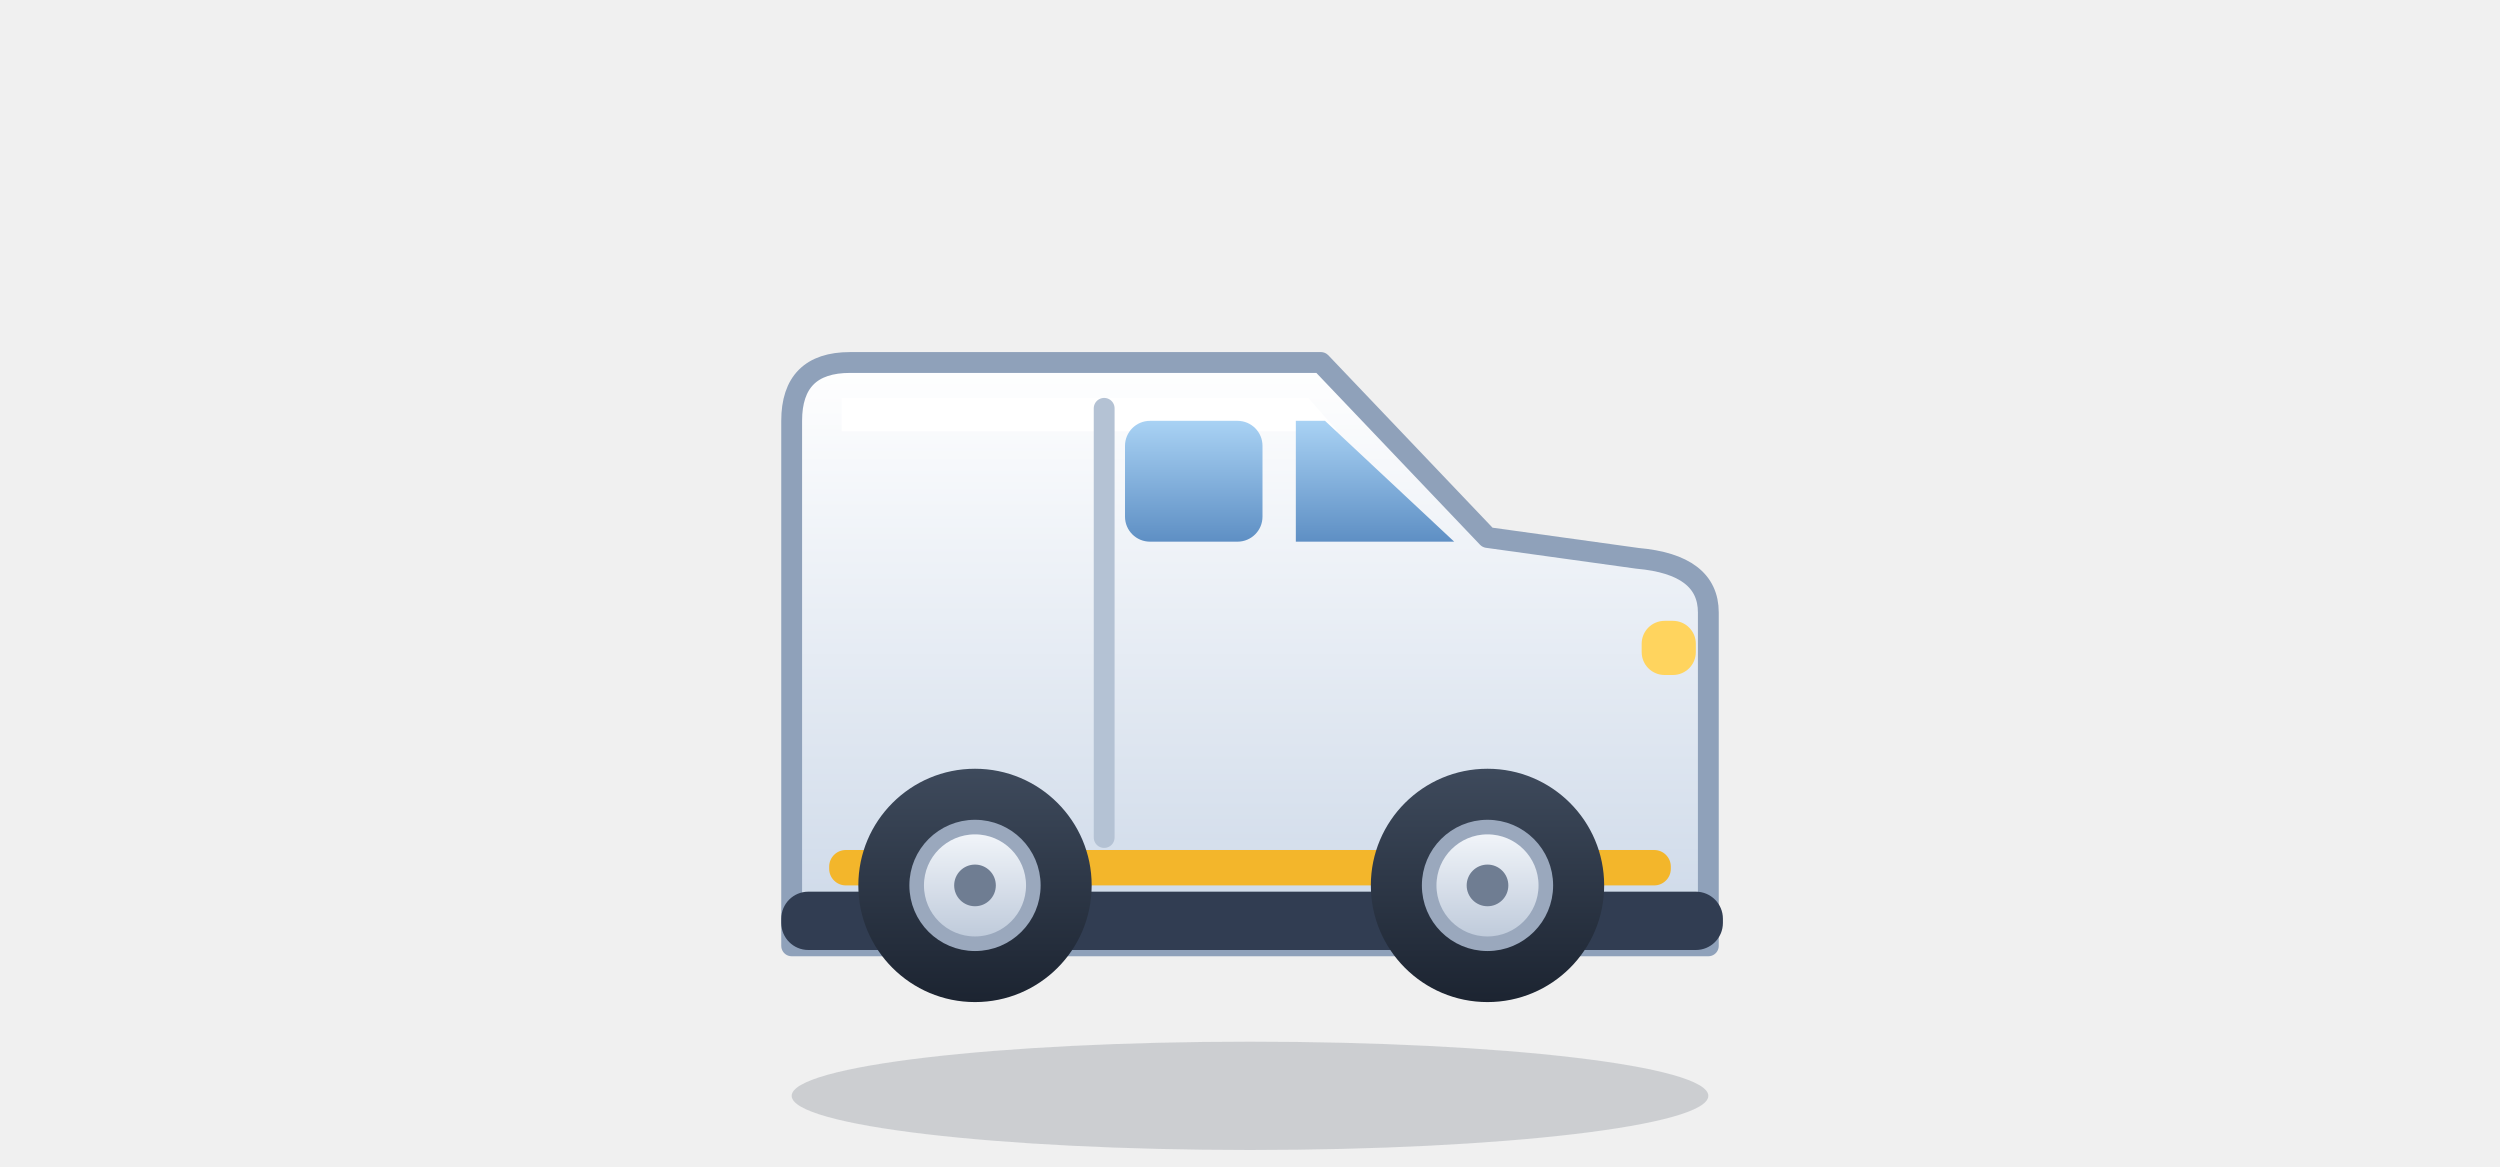
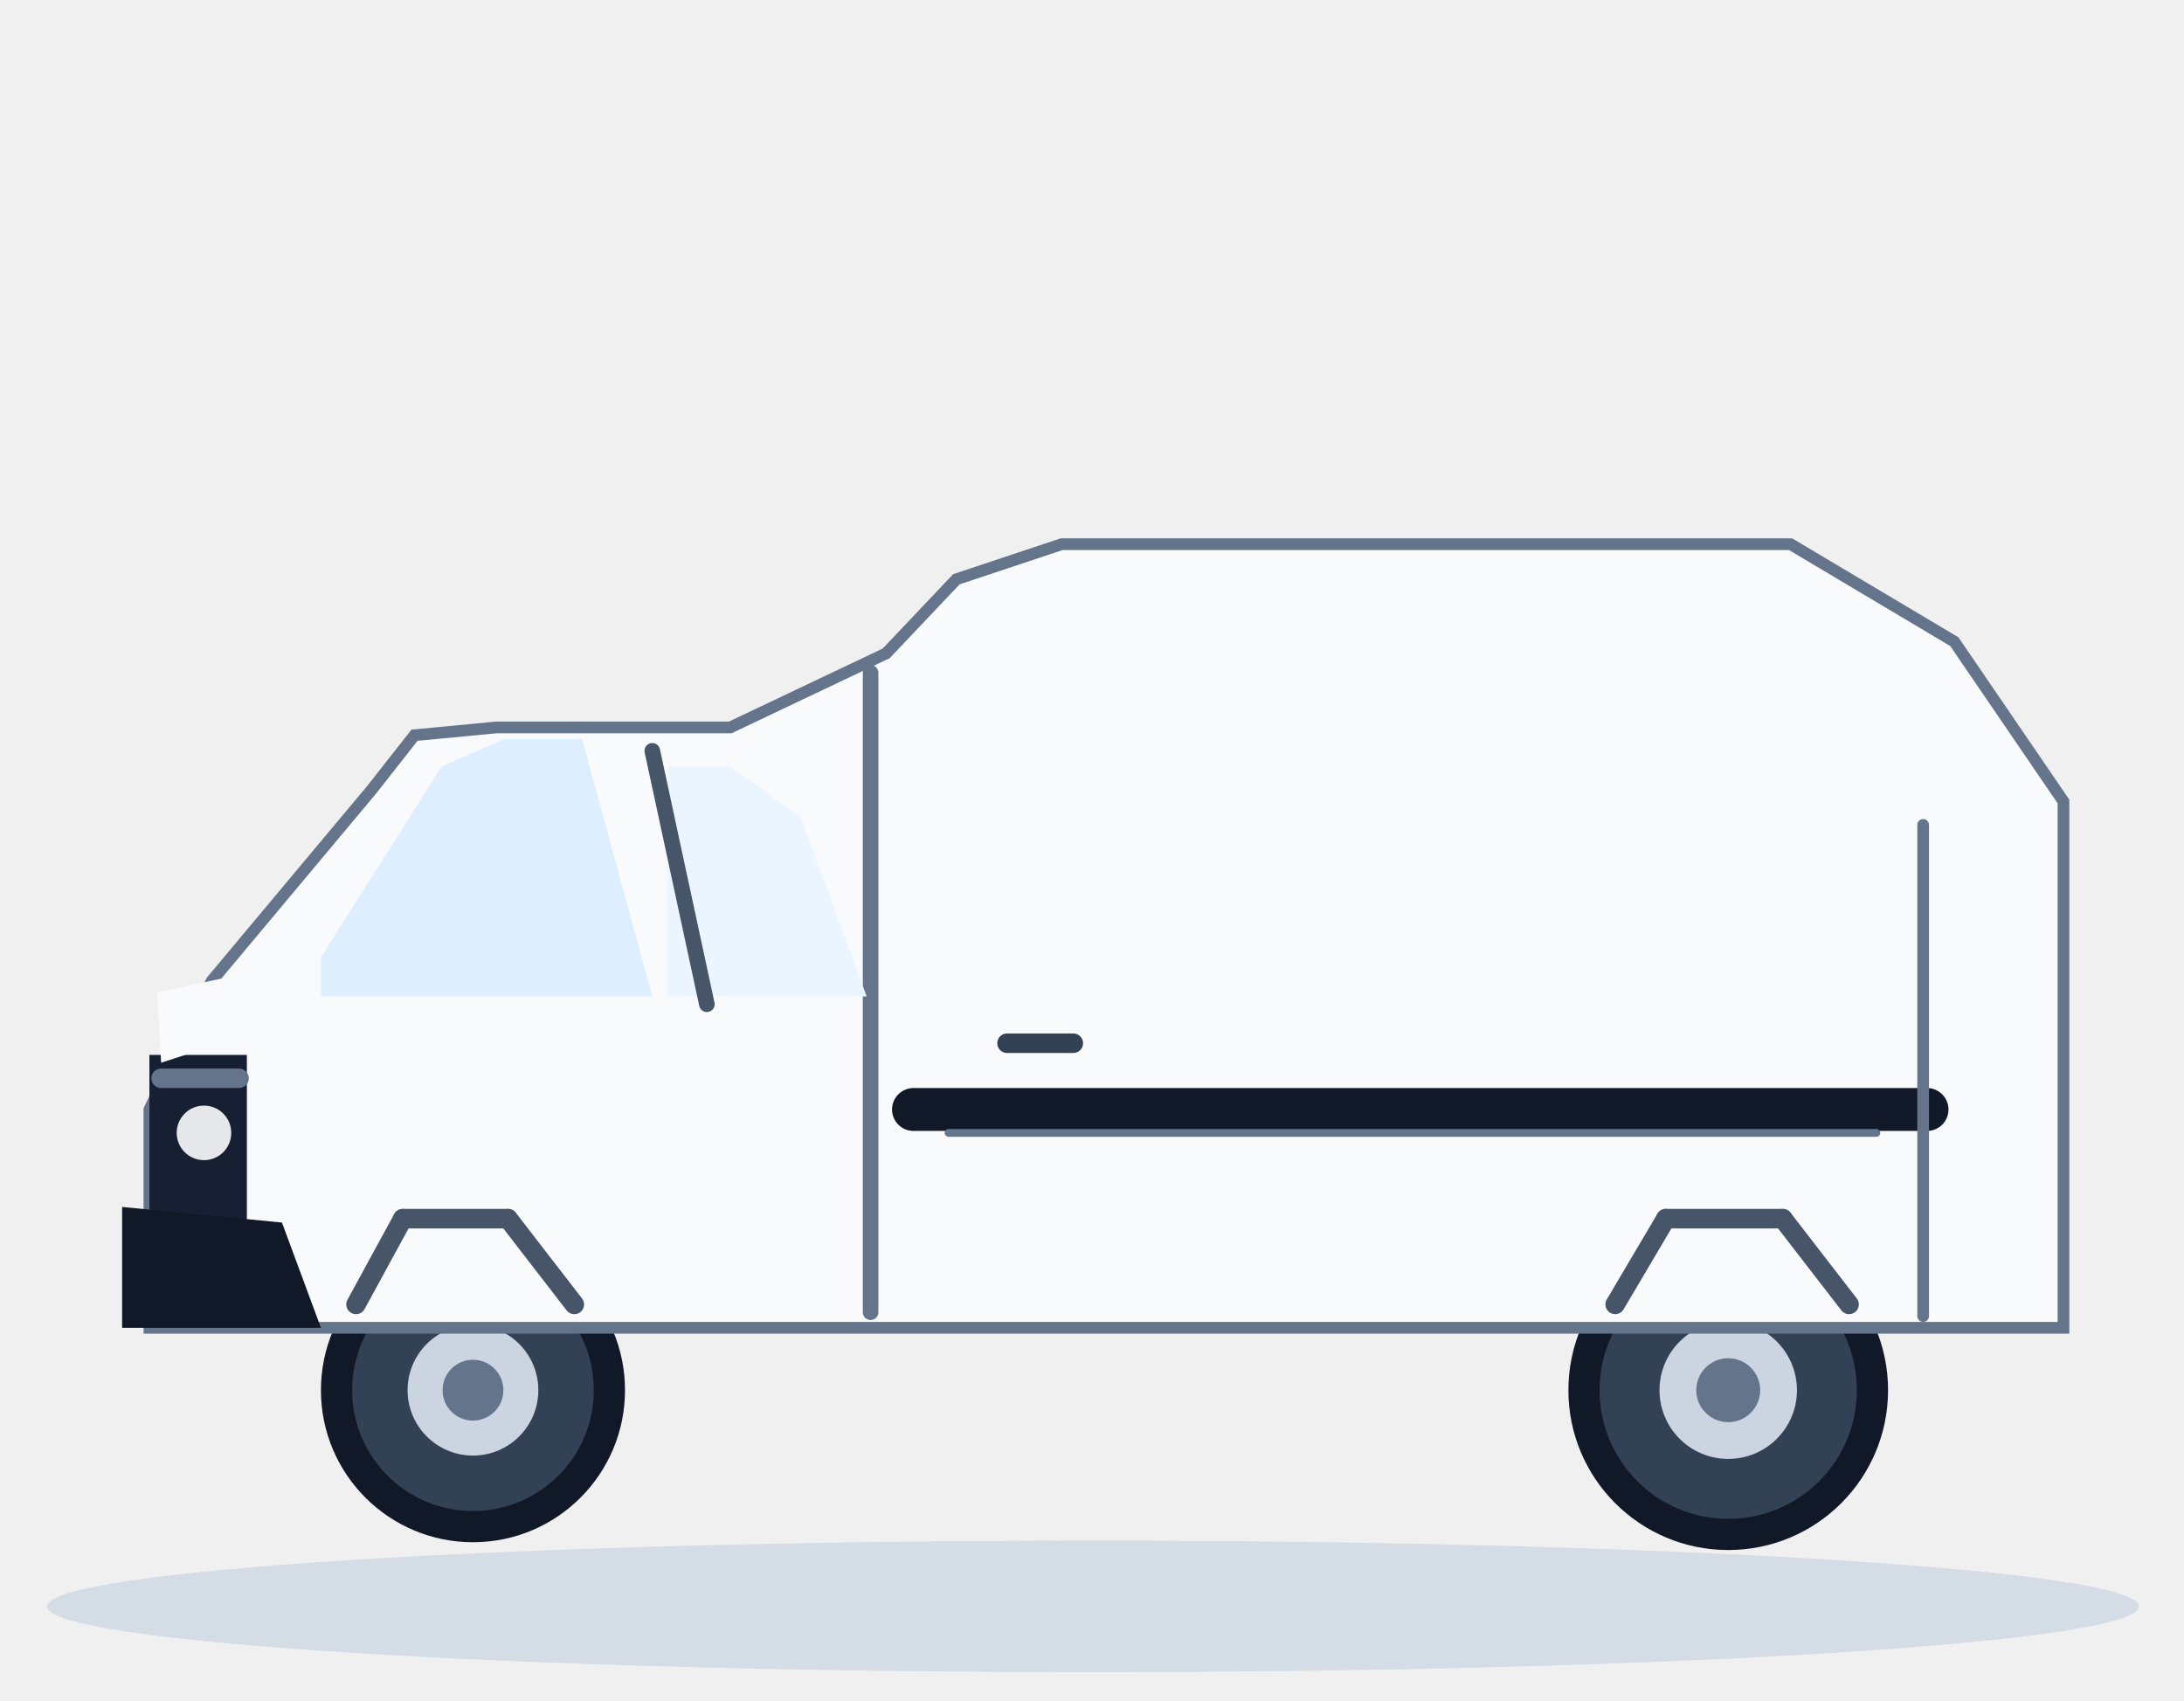
- <svg xmlns="http://www.w3.org/2000/svg" viewBox="0 0 120 56" role="img" aria-label="Fiorino - furgao leve">
-   <defs>
-     <linearGradient id="cab" x1="0" y1="0" x2="0" y2="1">
-       <stop offset="0" stop-color="#315a8c" />
-       <stop offset="1" stop-color="#0d1b2e" />
-     </linearGradient>
-     <linearGradient id="cx" x1="0" y1="0" x2="0" y2="1">
-       <stop offset="0" stop-color="#ffffff" />
-       <stop offset="1" stop-color="#ccd8e8" />
-     </linearGradient>
-     <linearGradient id="vidro" x1="0" y1="0" x2="0" y2="1">
-       <stop offset="0" stop-color="#a9d2f4" />
-       <stop offset="1" stop-color="#5e8fc4" />
-     </linearGradient>
-     <linearGradient id="pneu" x1="0" y1="0" x2="0" y2="1">
-       <stop offset="0" stop-color="#3e4a5c" />
-       <stop offset="1" stop-color="#1c2431" />
-     </linearGradient>
-     <linearGradient id="aro" x1="0" y1="0" x2="0" y2="1">
-       <stop offset="0" stop-color="#f4f7fb" />
-       <stop offset="1" stop-color="#bcc8d9" />
-     </linearGradient>
-   </defs>
-   <ellipse cx="60.0" cy="52.6" rx="22.0" ry="2.6" fill="#0d1b2e" opacity=".16" />
-   <path d="M40.8 45.4 L38.0 45.4 L38.0 20.2 Q38.0 17.4 40.8 17.4 L63.4 17.4 L71.4 25.8 L78.6 26.8 Q82.0 27.1 82.0 29.4 L82.0 45.4 Z" fill="url(#cx)" stroke="#8fa1ba" stroke-width="1" stroke-linejoin="round" />
-   <path d="M40.4 19.1 L62.8 19.1 L64.2 20.7 L40.4 20.7 Z" fill="#fff" opacity=".95" />
-   <path d="M62.2 20.2 L63.6 20.2 L69.8 26.0 L62.2 26.0 Z" fill="url(#vidro)" />
-   <rect x="54.0" y="20.2" width="6.6" height="5.8" rx="1.2" fill="url(#vidro)" />
-   <line x1="53.0" y1="19.6" x2="53.0" y2="40.2" stroke="#b4c2d4" stroke-width="1" stroke-linecap="round" />
-   <rect x="39.8" y="40.8" width="40.4" height="1.7" rx=".8" fill="#f3b62b" />
-   <rect x="78.8" y="29.8" width="2.6" height="2.6" rx="1.1" fill="#ffd45e" />
-   <rect x="37.5" y="42.8" width="45.2" height="2.8" rx="1.3" fill="#313d52" />
-   <circle cx="46.8" cy="42.5" r="5.6" fill="url(#pneu)" />
-   <circle cx="46.8" cy="42.5" r="2.8" fill="url(#aro)" stroke="#9aa8bd" stroke-width=".7" />
-   <circle cx="46.8" cy="42.5" r="1.0" fill="#6f7d92" />
-   <circle cx="71.4" cy="42.5" r="5.6" fill="url(#pneu)" />
-   <circle cx="71.4" cy="42.5" r="2.8" fill="url(#aro)" stroke="#9aa8bd" stroke-width=".7" />
-   <circle cx="71.4" cy="42.5" r="1.0" fill="#6f7d92" />
+ <svg xmlns="http://www.w3.org/2000/svg" viewBox="0 0 465 362" role="img" aria-label="Fiorino — furgão leve">
+   <ellipse cx="232.7" cy="342" rx="222.7" ry="14" fill="#cbd5e1" opacity=".75" />
+   <g transform="translate(-81.90 -66.74) scale(0.83)">
+     <path fill-rule="evenodd" fill="rgb(6.667%, 9.412%, 15.294%)" fill-opacity="1" d="M 259 437 C 259 458.539 241.539 476 220 476 C 198.461 476 181 458.539 181 437 C 181 415.461 198.461 398 220 398 C 241.539 398 259 415.461 259 437 " />
+     <path fill-rule="evenodd" fill="rgb(20%, 25.49%, 33.333%)" fill-opacity="1" d="M 251 437 C 251 454.121 237.121 468 220 468 C 202.879 468 189 454.121 189 437 C 189 419.879 202.879 406 220 406 C 237.121 406 251 419.879 251 437 " />
+     <path fill-rule="evenodd" fill="rgb(79.607%, 83.528%, 88.234%)" fill-opacity="1" d="M 236.77 437 C 236.77 446.262 229.262 453.77 220 453.77 C 210.738 453.77 203.23 446.262 203.23 437 C 203.23 427.738 210.738 420.23 220 420.23 C 229.262 420.23 236.77 427.738 236.77 437 " />
+     <path fill-rule="evenodd" fill="rgb(39.215%, 45.49%, 54.509%)" fill-opacity="1" d="M 227.801 437 C 227.801 441.309 224.309 444.801 220 444.801 C 215.691 444.801 212.199 441.309 212.199 437 C 212.199 432.691 215.691 429.199 220 429.199 C 224.309 429.199 227.801 432.691 227.801 437 " />
+     <path fill-rule="evenodd" fill="rgb(6.667%, 9.412%, 15.294%)" fill-opacity="1" d="M 583 437 C 583 459.645 564.645 478 542 478 C 519.355 478 501 459.645 501 437 C 501 414.355 519.355 396 542 396 C 564.645 396 583 414.355 583 437 " />
+     <path fill-rule="evenodd" fill="rgb(20%, 25.49%, 33.333%)" fill-opacity="1" d="M 575 437 C 575 455.227 560.227 470 542 470 C 523.773 470 509 455.227 509 437 C 509 418.773 523.773 404 542 404 C 560.227 404 575 418.773 575 437 " />
+     <path fill-rule="evenodd" fill="rgb(79.607%, 83.528%, 88.234%)" fill-opacity="1" d="M 559.629 437 C 559.629 446.738 551.738 454.629 542 454.629 C 532.262 454.629 524.371 446.738 524.371 437 C 524.371 427.262 532.262 419.371 542 419.371 C 551.738 419.371 559.629 427.262 559.629 437 " />
+     <path fill-rule="evenodd" fill="rgb(39.215%, 45.49%, 54.509%)" fill-opacity="1" d="M 550.199 437 C 550.199 441.527 546.527 445.199 542 445.199 C 537.473 445.199 533.801 441.527 533.801 437 C 533.801 432.473 537.473 428.801 542 428.801 C 546.527 428.801 550.199 432.473 550.199 437 " />
+     <path fill-rule="evenodd" fill="rgb(97.253%, 98.038%, 98.822%)" fill-opacity="1" stroke-width="3" stroke-linecap="butt" stroke-linejoin="miter" stroke="rgb(39.215%, 45.49%, 54.509%)" stroke-opacity="1" stroke-miterlimit="10" d="M 137 421 L 137 365 L 153 332 L 194 283 L 205 269 L 226 267 L 286 267 L 326 248 L 344 229 L 371 220 L 558 220 L 600 245 L 628 286 L 628 421 Z M 137 421 " />
+     <path fill="none" stroke-width="4" stroke-linecap="round" stroke-linejoin="miter" stroke="rgb(39.215%, 45.49%, 54.509%)" stroke-opacity="1" stroke-miterlimit="10" d="M 322 253 L 322 417 " />
+     <path fill="none" stroke-width="11" stroke-linecap="round" stroke-linejoin="miter" stroke="rgb(6.667%, 9.412%, 15.294%)" stroke-opacity="1" stroke-miterlimit="10" d="M 333 365 L 593 365 " />
+     <path fill="none" stroke-width="2" stroke-linecap="round" stroke-linejoin="miter" stroke="rgb(39.215%, 45.49%, 54.509%)" stroke-opacity="1" stroke-miterlimit="10" d="M 342 371 L 580 371 " />
+     <path fill="none" stroke-width="5" stroke-linecap="round" stroke-linejoin="miter" stroke="rgb(20%, 25.49%, 33.333%)" stroke-opacity="1" stroke-miterlimit="10" d="M 357 348 L 374 348 " />
+     <path fill="none" stroke-width="3" stroke-linecap="round" stroke-linejoin="miter" stroke="rgb(39.215%, 45.49%, 54.509%)" stroke-opacity="1" stroke-miterlimit="10" d="M 592 292 L 592 418 " />
+     <path fill-rule="evenodd" fill="rgb(86.273%, 93.332%, 100%)" fill-opacity="1" d="M 181 326 L 212 277 L 228 270 L 248 270 L 266 336 L 181 336 Z M 181 326 " />
+     <path fill-rule="evenodd" fill="rgb(91.763%, 96.077%, 100%)" fill-opacity="1" d="M 270 277 L 286 277 L 304 290 L 321 336 L 270 336 Z M 270 277 " />
+     <path fill="none" stroke-width="4" stroke-linecap="round" stroke-linejoin="miter" stroke="rgb(27.843%, 33.333%, 41.176%)" stroke-opacity="1" stroke-miterlimit="10" d="M 266 273 L 280 338 " />
+     <path fill-rule="evenodd" fill="rgb(9.019%, 12.549%, 20%)" fill-opacity="1" d="M 137 351 L 162 351 L 162 395 L 137 395 Z M 137 351 " />
+     <path fill="none" stroke-width="5" stroke-linecap="round" stroke-linejoin="miter" stroke="rgb(39.215%, 45.49%, 54.509%)" stroke-opacity="1" stroke-miterlimit="10" d="M 140 357 L 160 357 " />
+     <path fill-rule="evenodd" fill="rgb(97.253%, 98.038%, 98.822%)" fill-opacity="1" d="M 139 335 L 162 330 L 171 343 L 140 353 Z M 139 335 " />
+     <path fill-rule="evenodd" fill="rgb(6.667%, 9.412%, 15.294%)" fill-opacity="1" d="M 130 390 L 171 394 L 181 421 L 130 421 Z M 130 390 " />
+     <path fill="none" stroke-width="5" stroke-linecap="round" stroke-linejoin="miter" stroke="rgb(27.843%, 33.333%, 41.176%)" stroke-opacity="1" stroke-miterlimit="10" d="M 190 415 L 202 393 " />
+     <path fill="none" stroke-width="5" stroke-linecap="round" stroke-linejoin="miter" stroke="rgb(27.843%, 33.333%, 41.176%)" stroke-opacity="1" stroke-miterlimit="10" d="M 202 393 L 229 393 " />
+     <path fill="none" stroke-width="5" stroke-linecap="round" stroke-linejoin="miter" stroke="rgb(27.843%, 33.333%, 41.176%)" stroke-opacity="1" stroke-miterlimit="10" d="M 229 393 L 246 415 " />
+     <path fill="none" stroke-width="5" stroke-linecap="round" stroke-linejoin="miter" stroke="rgb(27.843%, 33.333%, 41.176%)" stroke-opacity="1" stroke-miterlimit="10" d="M 513 415 L 526 393 " />
+     <path fill="none" stroke-width="5" stroke-linecap="round" stroke-linejoin="miter" stroke="rgb(27.843%, 33.333%, 41.176%)" stroke-opacity="1" stroke-miterlimit="10" d="M 526 393 L 556 393 " />
+     <path fill="none" stroke-width="5" stroke-linecap="round" stroke-linejoin="miter" stroke="rgb(27.843%, 33.333%, 41.176%)" stroke-opacity="1" stroke-miterlimit="10" d="M 556 393 L 573 415 " />
+     <path fill-rule="evenodd" fill="rgb(89.803%, 90.587%, 92.155%)" fill-opacity="1" d="M 158 371 C 158 374.867 154.867 378 151 378 C 147.133 378 144 374.867 144 371 C 144 367.133 147.133 364 151 364 C 154.867 364 158 367.133 158 371 " />
+   </g>
</svg>
